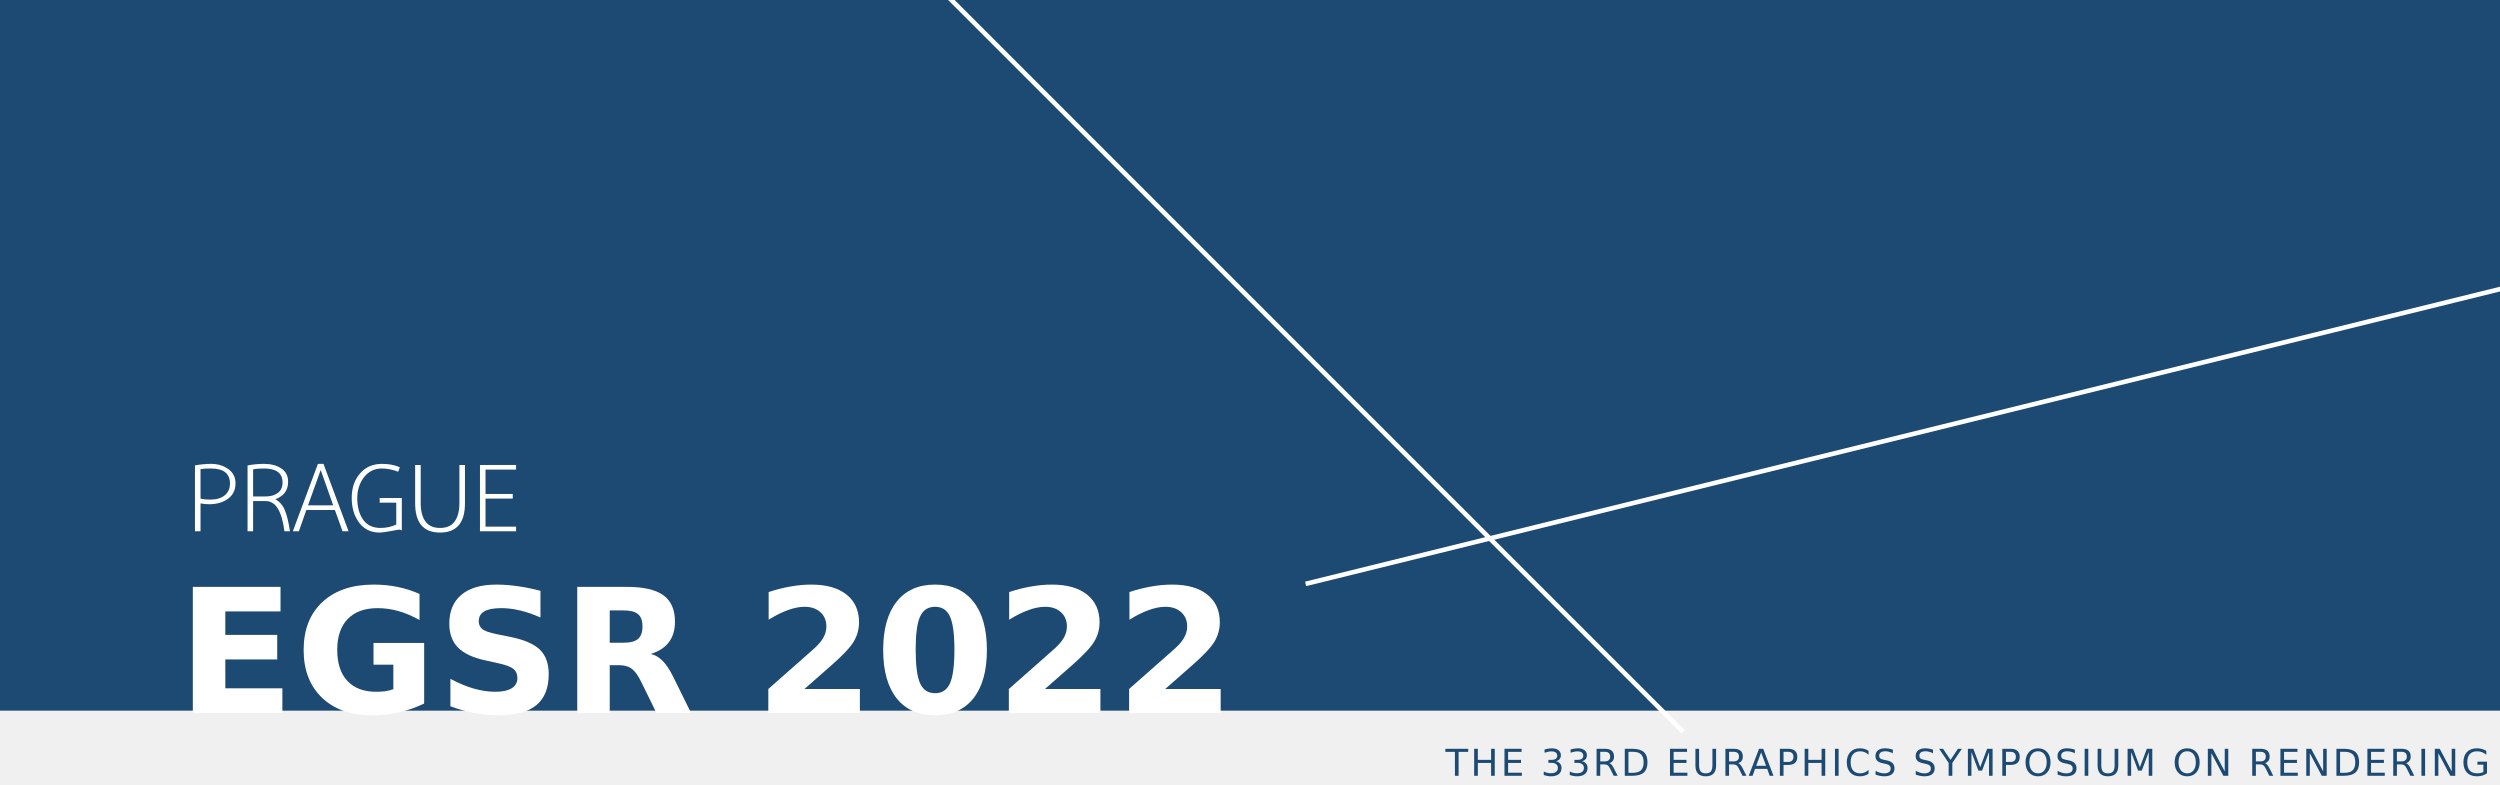
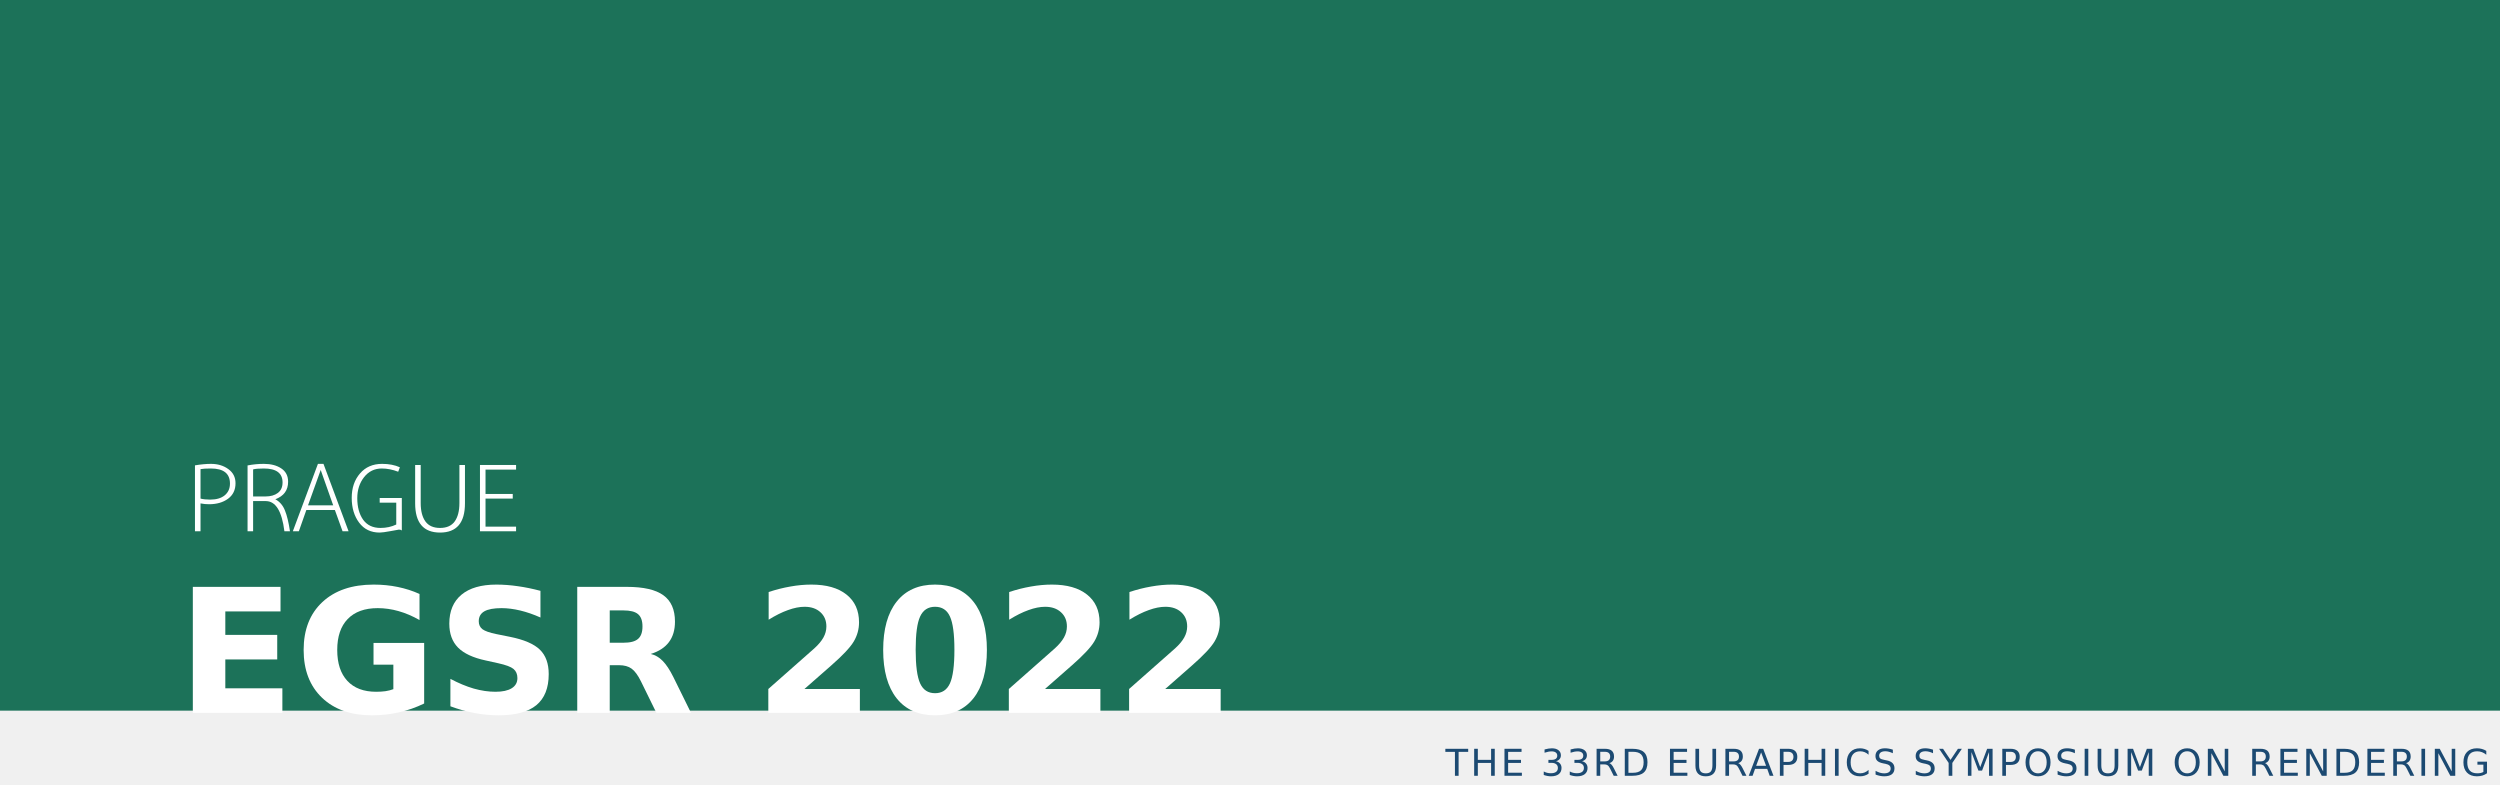
<svg xmlns="http://www.w3.org/2000/svg" id="svg3787" style="fill-rule:evenodd;clip-rule:evenodd;stroke-linecap:square;" xml:space="preserve" version="1.1" viewBox="0 0 1080 339" height="100%" width="100%">
  <defs id="defs3791" />
  <g id="Page-1">
    <g id="CCC">
      <g id="stacs_2021_header_desktop">
        <g id="Group">
-           <rect style="fill:rgb(28,74,114);" height="307" width="1080" y="0" x="0" id="Rectangle" />
-           <path style="fill:none;stroke:white;stroke-width:2px;" d="M726.5,315.5L289.5,-121.5" id="Line" />
-           <path style="fill:none;stroke:white;stroke-width:2px;" d="M565,252L1116,116" id="Line1" />
+           <rect style="fill:#1c7259;fill-opacity:1" height="307" width="1080" y="0" x="0" id="Rectangle" />
          <g transform="matrix(1,0,0,1,-0.2348,0.1072)" id="EGSR2021">
                        
                    </g>
        </g>
        <g transform="matrix(1,0,0,1,-1.764,0.166)" id="THE32NDEUROGRAPHICSSYMPOSIUMONRENDERING">
                    
                </g>
      </g>
    </g>
    <g id="text3797" style="font-style:normal;font-weight:normal;font-size:16px;line-height:1.25;font-family:sans-serif;letter-spacing:0px;word-spacing:0px;fill:#1c4a72;fill-opacity:1;stroke:none" aria-label="THE 33RD EURAPHICS SYMPOSIUM ON RENDERING">
      <path id="path4652" style="letter-spacing:1.06px;fill:#1c4a72;fill-opacity:1" d="m 624.392,323.476 h 9.867 v 1.328 h -4.141 v 10.336 h -1.586 v -10.336 h -4.141 z" />
      <path id="path4654" style="letter-spacing:1.06px;fill:#1c4a72;fill-opacity:1" d="m 636.843,323.476 h 1.578 v 4.781 h 5.734 v -4.781 h 1.578 v 11.664 h -1.578 v -5.555 h -5.734 v 5.555 h -1.578 z" />
      <path id="path4656" style="letter-spacing:1.06px;fill:#1c4a72;fill-opacity:1" d="m 649.934,323.476 h 7.375 v 1.328 h -5.797 v 3.453 h 5.555 v 1.328 h -5.555 v 4.227 h 5.938 v 1.328 h -7.516 z" />
      <path id="path4658" style="letter-spacing:1.06px;fill:#1c4a72;fill-opacity:1" d="m 672.171,328.851 q 1.133,0.242 1.766,1.008 0.641,0.766 0.641,1.891 0,1.727 -1.188,2.672 -1.188,0.945 -3.375,0.945 -0.734,0 -1.516,-0.148 -0.773,-0.141 -1.602,-0.43 v -1.523 q 0.656,0.383 1.438,0.578 0.781,0.195 1.633,0.195 1.484,0 2.258,-0.586 0.781,-0.586 0.781,-1.703 0,-1.031 -0.727,-1.609 -0.719,-0.586 -2.008,-0.586 h -1.359 v -1.297 h 1.422 q 1.164,0 1.781,-0.461 0.617,-0.469 0.617,-1.344 0,-0.898 -0.641,-1.375 -0.633,-0.484 -1.82,-0.484 -0.648,0 -1.391,0.141 -0.742,0.141 -1.633,0.438 v -1.406 q 0.898,-0.25 1.68,-0.375 0.789,-0.125 1.484,-0.125 1.797,0 2.844,0.82 1.047,0.812 1.047,2.203 0,0.969 -0.555,1.641 -0.555,0.664 -1.578,0.922 z" />
      <path id="path4660" style="letter-spacing:1.06px;fill:#1c4a72;fill-opacity:1" d="m 683.411,328.851 q 1.133,0.242 1.766,1.008 0.641,0.766 0.641,1.891 0,1.727 -1.188,2.672 -1.188,0.945 -3.375,0.945 -0.734,0 -1.516,-0.148 -0.773,-0.141 -1.602,-0.43 v -1.523 q 0.656,0.383 1.438,0.578 0.781,0.195 1.633,0.195 1.484,0 2.258,-0.586 0.781,-0.586 0.781,-1.703 0,-1.031 -0.727,-1.609 -0.719,-0.586 -2.008,-0.586 h -1.359 v -1.297 h 1.422 q 1.164,0 1.781,-0.461 0.617,-0.469 0.617,-1.344 0,-0.898 -0.641,-1.375 -0.633,-0.484 -1.82,-0.484 -0.648,0 -1.391,0.141 -0.742,0.141 -1.633,0.438 v -1.406 q 0.898,-0.25 1.68,-0.375 0.789,-0.125 1.484,-0.125 1.797,0 2.844,0.82 1.047,0.812 1.047,2.203 0,0.969 -0.555,1.641 -0.555,0.664 -1.578,0.922 z" />
      <path id="path4662" style="letter-spacing:1.06px;fill:#1c4a72;fill-opacity:1" d="m 695.26,329.672 q 0.508,0.172 0.984,0.734 0.484,0.562 0.969,1.547 l 1.602,3.188 h -1.695 l -1.492,-2.992 q -0.578,-1.172 -1.125,-1.555 -0.539,-0.383 -1.477,-0.383 h -1.719 v 4.93 h -1.578 v -11.664 h 3.562 q 2,0 2.984,0.836 0.984,0.836 0.984,2.523 0,1.102 -0.516,1.828 -0.508,0.727 -1.484,1.008 z m -3.953,-4.898 v 4.141 h 1.984 q 1.141,0 1.719,-0.523 0.586,-0.531 0.586,-1.555 0,-1.023 -0.586,-1.539 -0.578,-0.523 -1.719,-0.523 z" />
      <path id="path4664" style="letter-spacing:1.06px;fill:#1c4a72;fill-opacity:1" d="m 703.484,324.773 v 9.07 h 1.906 q 2.414,0 3.531,-1.094 1.125,-1.094 1.125,-3.453 0,-2.344 -1.125,-3.43 -1.117,-1.094 -3.531,-1.094 z m -1.578,-1.297 h 3.242 q 3.391,0 4.977,1.414 1.586,1.406 1.586,4.406 0,3.016 -1.594,4.43 -1.594,1.414 -4.969,1.414 h -3.242 z" />
      <path id="path4666" style="letter-spacing:1.06px;fill:#1c4a72;fill-opacity:1" d="m 721.432,323.476 h 7.375 v 1.328 h -5.797 v 3.453 h 5.555 v 1.328 h -5.555 v 4.227 h 5.938 v 1.328 h -7.516 z" />
      <path id="path4668" style="letter-spacing:1.06px;fill:#1c4a72;fill-opacity:1" d="m 732.422,323.476 h 1.586 v 7.086 q 0,1.875 0.68,2.703 0.68,0.82 2.203,0.82 1.516,0 2.195,-0.82 0.68,-0.828 0.68,-2.703 v -7.086 h 1.586 v 7.281 q 0,2.281 -1.133,3.445 -1.125,1.164 -3.328,1.164 -2.211,0 -3.344,-1.164 -1.125,-1.164 -1.125,-3.445 z" />
      <path id="path4670" style="letter-spacing:1.06px;fill:#1c4a72;fill-opacity:1" d="m 750.904,329.672 q 0.508,0.172 0.984,0.734 0.484,0.562 0.969,1.547 l 1.602,3.188 h -1.695 l -1.492,-2.992 q -0.578,-1.172 -1.125,-1.555 -0.539,-0.383 -1.477,-0.383 h -1.719 v 4.93 h -1.578 v -11.664 h 3.562 q 2,0 2.984,0.836 0.984,0.836 0.984,2.523 0,1.102 -0.516,1.828 -0.508,0.727 -1.484,1.008 z m -3.953,-4.898 v 4.141 h 1.984 q 1.141,0 1.719,-0.523 0.586,-0.531 0.586,-1.555 0,-1.023 -0.586,-1.539 -0.578,-0.523 -1.719,-0.523 z" />
      <path id="path4672" style="letter-spacing:1.06px;fill:#1c4a72;fill-opacity:1" d="m 760.799,325.031 -2.141,5.805 h 4.289 z m -0.891,-1.555 h 1.789 l 4.445,11.664 h -1.641 l -1.062,-2.992 h -5.258 l -1.062,2.992 h -1.664 z" />
      <path id="path4674" style="letter-spacing:1.06px;fill:#1c4a72;fill-opacity:1" d="m 770.484,324.773 v 4.383 h 1.984 q 1.102,0 1.703,-0.57 0.602,-0.57 0.602,-1.625 0,-1.047 -0.602,-1.617 -0.602,-0.57 -1.703,-0.57 z m -1.578,-1.297 h 3.562 q 1.961,0 2.961,0.891 1.008,0.883 1.008,2.594 0,1.727 -1.008,2.609 -1,0.883 -2.961,0.883 h -1.984 v 4.688 h -1.578 z" />
      <path id="path4676" style="letter-spacing:1.06px;fill:#1c4a72;fill-opacity:1" d="m 779.615,323.476 h 1.578 v 4.781 h 5.734 v -4.781 h 1.578 v 11.664 h -1.578 v -5.555 h -5.734 v 5.555 h -1.578 z" />
      <path id="path4678" style="letter-spacing:1.06px;fill:#1c4a72;fill-opacity:1" d="m 792.706,323.476 h 1.578 v 11.664 h -1.578 z" />
      <path id="path4680" style="letter-spacing:1.06px;fill:#1c4a72;fill-opacity:1" d="m 807.219,324.375 v 1.664 q -0.797,-0.742 -1.703,-1.109 -0.898,-0.367 -1.914,-0.367 -2,0 -3.062,1.227 -1.062,1.219 -1.062,3.531 0,2.305 1.062,3.531 1.062,1.219 3.062,1.219 1.016,0 1.914,-0.367 0.906,-0.367 1.703,-1.109 v 1.648 q -0.828,0.562 -1.758,0.844 -0.922,0.281 -1.953,0.281 -2.648,0 -4.172,-1.617 -1.523,-1.625 -1.523,-4.43 0,-2.812 1.523,-4.43 1.523,-1.625 4.172,-1.625 1.047,0 1.969,0.281 0.93,0.273 1.742,0.828 z" />
      <path id="path4682" style="letter-spacing:1.06px;fill:#1c4a72;fill-opacity:1" d="m 817.709,323.859 v 1.539 q -0.898,-0.43 -1.695,-0.641 -0.797,-0.211 -1.539,-0.211 -1.289,0 -1.992,0.5 -0.695,0.5 -0.695,1.422 0,0.773 0.461,1.172 0.469,0.391 1.766,0.633 l 0.953,0.195 q 1.766,0.336 2.602,1.188 0.844,0.844 0.844,2.266 0,1.695 -1.141,2.57 -1.133,0.875 -3.328,0.875 -0.828,0 -1.766,-0.188 -0.93,-0.188 -1.93,-0.555 v -1.625 q 0.961,0.539 1.883,0.812 0.922,0.273 1.812,0.273 1.352,0 2.086,-0.531 0.734,-0.531 0.734,-1.516 0,-0.859 -0.531,-1.344 -0.523,-0.484 -1.727,-0.727 l -0.961,-0.188 q -1.766,-0.352 -2.555,-1.102 -0.789,-0.75 -0.789,-2.086 0,-1.547 1.086,-2.438 1.094,-0.891 3.008,-0.891 0.82,0 1.672,0.148 0.852,0.148 1.742,0.445 z" />
      <path id="path4684" style="letter-spacing:1.06px;fill:#1c4a72;fill-opacity:1" d="m 835.071,323.859 v 1.539 q -0.898,-0.43 -1.695,-0.641 -0.797,-0.211 -1.539,-0.211 -1.289,0 -1.992,0.5 -0.695,0.5 -0.695,1.422 0,0.773 0.461,1.172 0.469,0.391 1.766,0.633 l 0.953,0.195 q 1.766,0.336 2.602,1.188 0.844,0.844 0.844,2.266 0,1.695 -1.141,2.57 -1.133,0.875 -3.328,0.875 -0.828,0 -1.766,-0.188 -0.93,-0.188 -1.93,-0.555 v -1.625 q 0.961,0.539 1.883,0.812 0.922,0.273 1.812,0.273 1.352,0 2.086,-0.531 0.734,-0.531 0.734,-1.516 0,-0.859 -0.531,-1.344 -0.523,-0.484 -1.727,-0.727 l -0.961,-0.188 q -1.766,-0.352 -2.555,-1.102 -0.789,-0.75 -0.789,-2.086 0,-1.547 1.086,-2.438 1.094,-0.891 3.008,-0.891 0.82,0 1.672,0.148 0.852,0.148 1.742,0.445 z" />
      <path id="path4686" style="letter-spacing:1.06px;fill:#1c4a72;fill-opacity:1" d="m 837.694,323.476 h 1.695 l 3.234,4.797 3.211,-4.797 h 1.695 l -4.125,6.109 v 5.555 h -1.586 v -5.555 z" />
      <path id="path4688" style="letter-spacing:1.06px;fill:#1c4a72;fill-opacity:1" d="m 850.129,323.476 h 2.352 l 2.977,7.938 2.992,-7.938 h 2.352 v 11.664 h -1.539 v -10.242 l -3.008,8 h -1.586 l -3.008,-8 v 10.242 h -1.531 z" />
      <path id="path4690" style="letter-spacing:1.06px;fill:#1c4a72;fill-opacity:1" d="m 866.571,324.773 v 4.383 h 1.984 q 1.102,0 1.703,-0.57 0.602,-0.57 0.602,-1.625 0,-1.047 -0.602,-1.617 -0.602,-0.57 -1.703,-0.57 z m -1.578,-1.297 h 3.562 q 1.961,0 2.961,0.891 1.008,0.883 1.008,2.594 0,1.727 -1.008,2.609 -1,0.883 -2.961,0.883 h -1.984 v 4.688 h -1.578 z" />
      <path id="path4692" style="letter-spacing:1.06px;fill:#1c4a72;fill-opacity:1" d="m 880.436,324.547 q -1.719,0 -2.734,1.281 -1.008,1.281 -1.008,3.492 0,2.203 1.008,3.484 1.016,1.281 2.734,1.281 1.719,0 2.719,-1.281 1.008,-1.281 1.008,-3.484 0,-2.211 -1.008,-3.492 -1,-1.281 -2.719,-1.281 z m 0,-1.281 q 2.453,0 3.922,1.648 1.469,1.641 1.469,4.406 0,2.758 -1.469,4.406 -1.469,1.641 -3.922,1.641 -2.461,0 -3.938,-1.641 -1.469,-1.641 -1.469,-4.406 0,-2.766 1.469,-4.406 1.477,-1.648 3.938,-1.648 z" />
      <path id="path4694" style="letter-spacing:1.06px;fill:#1c4a72;fill-opacity:1" d="m 896.348,323.859 v 1.539 q -0.898,-0.43 -1.695,-0.641 -0.797,-0.211 -1.539,-0.211 -1.289,0 -1.992,0.5 -0.695,0.5 -0.695,1.422 0,0.773 0.461,1.172 0.469,0.391 1.766,0.633 l 0.953,0.195 q 1.766,0.336 2.602,1.188 0.844,0.844 0.844,2.266 0,1.695 -1.141,2.57 -1.133,0.875 -3.328,0.875 -0.828,0 -1.766,-0.188 -0.93,-0.188 -1.93,-0.555 v -1.625 q 0.961,0.539 1.883,0.812 0.922,0.273 1.812,0.273 1.352,0 2.086,-0.531 0.734,-0.531 0.734,-1.516 0,-0.859 -0.531,-1.344 -0.523,-0.484 -1.727,-0.727 l -0.961,-0.188 q -1.766,-0.352 -2.555,-1.102 -0.789,-0.75 -0.789,-2.086 0,-1.547 1.086,-2.438 1.094,-0.891 3.008,-0.891 0.82,0 1.672,0.148 0.852,0.148 1.742,0.445 z" />
      <path id="path4696" style="letter-spacing:1.06px;fill:#1c4a72;fill-opacity:1" d="m 900.572,323.476 h 1.578 v 11.664 h -1.578 z" />
      <path id="path4698" style="letter-spacing:1.06px;fill:#1c4a72;fill-opacity:1" d="m 906.171,323.476 h 1.586 v 7.086 q 0,1.875 0.68,2.703 0.68,0.82 2.203,0.82 1.516,0 2.195,-0.82 0.68,-0.828 0.68,-2.703 v -7.086 h 1.586 v 7.281 q 0,2.281 -1.133,3.445 -1.125,1.164 -3.328,1.164 -2.211,0 -3.344,-1.164 -1.125,-1.164 -1.125,-3.445 z" />
      <path id="path4700" style="letter-spacing:1.06px;fill:#1c4a72;fill-opacity:1" d="m 919.121,323.476 h 2.352 l 2.977,7.938 2.992,-7.938 h 2.352 v 11.664 h -1.539 v -10.242 l -3.008,8 h -1.586 l -3.008,-8 v 10.242 h -1.531 z" />
      <path id="path4702" style="letter-spacing:1.06px;fill:#1c4a72;fill-opacity:1" d="m 944.866,324.547 q -1.719,0 -2.734,1.281 -1.008,1.281 -1.008,3.492 0,2.203 1.008,3.484 1.016,1.281 2.734,1.281 1.719,0 2.719,-1.281 1.008,-1.281 1.008,-3.484 0,-2.211 -1.008,-3.492 -1,-1.281 -2.719,-1.281 z m 0,-1.281 q 2.453,0 3.922,1.648 1.469,1.641 1.469,4.406 0,2.758 -1.469,4.406 -1.469,1.641 -3.922,1.641 -2.461,0 -3.938,-1.641 -1.469,-1.641 -1.469,-4.406 0,-2.766 1.469,-4.406 1.477,-1.648 3.938,-1.648 z" />
      <path id="path4704" style="letter-spacing:1.06px;fill:#1c4a72;fill-opacity:1" d="m 953.786,323.476 h 2.125 l 5.172,9.758 v -9.758 h 1.531 v 11.664 h -2.125 l -5.172,-9.758 v 9.758 h -1.531 z" />
      <path id="path4706" style="letter-spacing:1.06px;fill:#1c4a72;fill-opacity:1" d="m 978.492,329.672 q 0.508,0.172 0.984,0.734 0.484,0.562 0.969,1.547 l 1.602,3.188 h -1.695 l -1.492,-2.992 q -0.578,-1.172 -1.125,-1.555 -0.539,-0.383 -1.477,-0.383 h -1.719 v 4.93 h -1.578 v -11.664 h 3.562 q 2,0 2.984,0.836 0.984,0.836 0.984,2.523 0,1.102 -0.516,1.828 -0.508,0.727 -1.484,1.008 z m -3.953,-4.898 v 4.141 h 1.984 q 1.141,0 1.719,-0.523 0.586,-0.531 0.586,-1.555 0,-1.023 -0.586,-1.539 -0.578,-0.523 -1.719,-0.523 z" />
      <path id="path4708" style="letter-spacing:1.06px;fill:#1c4a72;fill-opacity:1" d="m 985.138,323.476 h 7.375 v 1.328 h -5.797 v 3.453 h 5.555 v 1.328 h -5.555 v 4.227 h 5.938 v 1.328 h -7.516 z" />
      <path id="path4710" style="letter-spacing:1.06px;fill:#1c4a72;fill-opacity:1" d="m 996.307,323.476 h 2.125 l 5.172,9.758 v -9.758 h 1.531 v 11.664 h -2.125 l -5.172,-9.758 v 9.758 h -1.531 z" />
      <path id="path4712" style="letter-spacing:1.06px;fill:#1c4a72;fill-opacity:1" d="m 1010.914,324.773 v 9.07 h 1.906 q 2.414,0 3.531,-1.094 1.125,-1.094 1.125,-3.453 0,-2.344 -1.125,-3.43 -1.117,-1.094 -3.531,-1.094 z m -1.578,-1.297 h 3.242 q 3.391,0 4.977,1.414 1.586,1.406 1.586,4.406 0,3.016 -1.594,4.43 -1.594,1.414 -4.969,1.414 h -3.242 z" />
      <path id="path4714" style="letter-spacing:1.06px;fill:#1c4a72;fill-opacity:1" d="m 1022.716,323.476 h 7.375 v 1.328 h -5.797 v 3.453 h 5.555 v 1.328 h -5.555 v 4.227 h 5.938 v 1.328 h -7.516 z" />
      <path id="path4716" style="letter-spacing:1.06px;fill:#1c4a72;fill-opacity:1" d="m 1039.417,329.672 q 0.508,0.172 0.984,0.734 0.484,0.562 0.969,1.547 l 1.601,3.188 h -1.695 l -1.492,-2.992 q -0.578,-1.172 -1.125,-1.555 -0.539,-0.383 -1.476,-0.383 h -1.719 v 4.93 h -1.578 v -11.664 h 3.562 q 2,0 2.984,0.836 0.984,0.836 0.984,2.523 0,1.102 -0.516,1.828 -0.508,0.727 -1.484,1.008 z m -3.953,-4.898 v 4.141 h 1.984 q 1.141,0 1.719,-0.523 0.586,-0.531 0.586,-1.555 0,-1.023 -0.586,-1.539 -0.578,-0.523 -1.719,-0.523 z" />
      <path id="path4718" style="letter-spacing:1.06px;fill:#1c4a72;fill-opacity:1" d="m 1046.063,323.476 h 1.578 v 11.664 h -1.578 z" />
      <path id="path4720" style="letter-spacing:1.06px;fill:#1c4a72;fill-opacity:1" d="m 1051.841,323.476 h 2.125 l 5.172,9.758 v -9.758 h 1.531 v 11.664 h -2.125 l -5.172,-9.758 v 9.758 h -1.531 z" />
      <path id="path4722" style="letter-spacing:1.06px;fill:#1c4a72;fill-opacity:1" d="m 1072.823,333.476 v -3.133 h -2.578 v -1.297 h 4.141 v 5.008 q -0.914,0.648 -2.016,0.984 -1.102,0.328 -2.352,0.328 -2.734,0 -4.281,-1.594 -1.539,-1.602 -1.539,-4.453 0,-2.859 1.539,-4.453 1.547,-1.602 4.281,-1.602 1.141,0 2.164,0.281 1.031,0.281 1.898,0.828 v 1.68 q -0.875,-0.742 -1.859,-1.117 -0.984,-0.375 -2.07,-0.375 -2.141,0 -3.219,1.195 -1.07,1.195 -1.07,3.562 0,2.359 1.07,3.555 1.078,1.195 3.219,1.195 0.836,0 1.492,-0.141 0.656,-0.148 1.18,-0.453 z" />
    </g>
    <g id="text4606" style="font-style:normal;font-weight:normal;font-size:40px;line-height:1.25;font-family:sans-serif;letter-spacing:0px;word-spacing:0px;fill:#ffffff;fill-opacity:1;stroke:none" aria-label="EGSR 2022">
      <path id="path4725" style="font-style:normal;font-variant:normal;font-weight:bold;font-stretch:normal;font-size:74.667px;font-family:sans-serif;-inkscape-font-specification:'sans-serif Bold';fill:#ffffff;fill-opacity:1" d="M 83.303,253.526 H 121.183 V 264.136 H 97.339 v 10.135 h 22.422 v 10.609 H 97.339 v 12.469 h 24.646 v 10.609 H 83.303 Z" />
      <path id="path4727" style="font-style:normal;font-variant:normal;font-weight:bold;font-stretch:normal;font-size:74.667px;font-family:sans-serif;-inkscape-font-specification:'sans-serif Bold';fill:#ffffff;fill-opacity:1" d="m 183.235,303.912 q -5.25,2.552 -10.901,3.828 -5.651,1.276 -11.667,1.276 -13.599,0 -21.547,-7.583 -7.948,-7.62 -7.948,-20.635 0,-13.161 8.094,-20.708 8.094,-7.547 22.167,-7.547 5.432,0 10.391,1.021 4.995,1.021 9.406,3.026 v 11.266 q -4.557,-2.589 -9.078,-3.865 -4.484,-1.276 -9.005,-1.276 -8.385,0 -12.943,4.703 -4.521,4.667 -4.521,13.38 0,8.641 4.375,13.344 4.375,4.703 12.432,4.703 2.188,0 4.047,-0.255 1.896,-0.292 3.391,-0.875 v -10.573 h -8.568 v -9.406 h 21.875 z" />
      <path id="path4729" style="font-style:normal;font-variant:normal;font-weight:bold;font-stretch:normal;font-size:74.667px;font-family:sans-serif;-inkscape-font-specification:'sans-serif Bold';fill:#ffffff;fill-opacity:1" d="m 233.475,255.24 v 11.521 q -4.484,-2.005 -8.75,-3.026 -4.266,-1.021 -8.057,-1.021 -5.031,0 -7.438,1.385 -2.406,1.385 -2.406,4.302 0,2.188 1.604,3.427 1.641,1.203 5.906,2.078 l 5.979,1.203 q 9.078,1.823 12.906,5.542 3.828,3.719 3.828,10.573 0,9.005 -5.359,13.417 -5.323,4.375 -16.297,4.375 -5.177,0 -10.391,-0.984 -5.214,-0.984 -10.427,-2.917 v -11.849 q 5.214,2.771 10.062,4.193 4.885,1.385 9.406,1.385 4.594,0 7.036,-1.531 2.443,-1.531 2.443,-4.375 0,-2.552 -1.677,-3.938 -1.641,-1.385 -6.599,-2.479 l -5.432,-1.203 q -8.167,-1.75 -11.958,-5.578 -3.755,-3.828 -3.755,-10.318 0,-8.13 5.25,-12.505 5.25,-4.375 15.094,-4.375 4.484,0 9.224,0.693 4.74,0.656 9.807,2.005 z" />
      <path id="path4731" style="font-style:normal;font-variant:normal;font-weight:bold;font-stretch:normal;font-size:74.667px;font-family:sans-serif;-inkscape-font-specification:'sans-serif Bold';fill:#ffffff;fill-opacity:1" d="m 269.313,277.662 q 4.411,0 6.307,-1.641 1.932,-1.641 1.932,-5.396 0,-3.719 -1.932,-5.323 -1.896,-1.604 -6.307,-1.604 h -5.906 v 13.964 z m -5.906,9.698 v 20.599 h -14.036 v -54.432 h 21.438 q 10.755,0 15.75,3.609 5.031,3.609 5.031,11.411 0,5.396 -2.625,8.859 -2.589,3.464 -7.839,5.104 2.88,0.656 5.141,2.99 2.297,2.297 4.63,7 l 7.62,15.458 h -14.948 l -6.635,-13.526 q -2.005,-4.083 -4.083,-5.578 -2.042,-1.495 -5.469,-1.495 z" />
      <path id="path4733" style="font-style:normal;font-variant:normal;font-weight:bold;font-stretch:normal;font-size:74.667px;font-family:sans-serif;-inkscape-font-specification:'sans-serif Bold';fill:#ffffff;fill-opacity:1" d="m 347.516,297.641 h 23.953 v 10.318 h -39.557 v -10.318 l 19.87,-17.536 q 2.661,-2.406 3.938,-4.703 1.276,-2.297 1.276,-4.776 0,-3.828 -2.589,-6.161 -2.552,-2.333 -6.818,-2.333 -3.281,0 -7.182,1.422 -3.901,1.385 -8.349,4.156 v -11.958 q 4.74,-1.568 9.37,-2.37 4.63,-0.839 9.078,-0.839 9.771,0 15.167,4.302 5.432,4.302 5.432,11.995 0,4.448 -2.297,8.312 -2.297,3.828 -9.661,10.281 z" />
      <path id="path4735" style="font-style:normal;font-variant:normal;font-weight:bold;font-stretch:normal;font-size:74.667px;font-family:sans-serif;-inkscape-font-specification:'sans-serif Bold';fill:#ffffff;fill-opacity:1" d="m 412.303,280.688 q 0,-10.208 -1.932,-14.365 -1.896,-4.193 -6.417,-4.193 -4.521,0 -6.453,4.193 -1.932,4.156 -1.932,14.365 0,10.318 1.932,14.547 1.932,4.229 6.453,4.229 4.484,0 6.417,-4.229 1.932,-4.229 1.932,-14.547 z m 14.036,0.109 q 0,13.526 -5.833,20.891 -5.833,7.328 -16.552,7.328 -10.755,0 -16.589,-7.328 -5.833,-7.365 -5.833,-20.891 0,-13.562 5.833,-20.891 5.833,-7.365 16.589,-7.365 10.719,0 16.552,7.365 5.833,7.328 5.833,20.891 z" />
      <path id="path4737" style="font-style:normal;font-variant:normal;font-weight:bold;font-stretch:normal;font-size:74.667px;font-family:sans-serif;-inkscape-font-specification:'sans-serif Bold';fill:#ffffff;fill-opacity:1" d="m 451.423,297.641 h 23.953 v 10.318 h -39.557 v -10.318 l 19.87,-17.536 q 2.661,-2.406 3.938,-4.703 1.276,-2.297 1.276,-4.776 0,-3.828 -2.589,-6.161 -2.552,-2.333 -6.818,-2.333 -3.281,0 -7.182,1.422 -3.901,1.385 -8.349,4.156 v -11.958 q 4.74,-1.568 9.37,-2.37 4.63,-0.839 9.078,-0.839 9.771,0 15.167,4.302 5.432,4.302 5.432,11.995 0,4.448 -2.297,8.312 -2.297,3.828 -9.661,10.281 z" />
      <path id="path4739" style="font-style:normal;font-variant:normal;font-weight:bold;font-stretch:normal;font-size:74.667px;font-family:sans-serif;-inkscape-font-specification:'sans-serif Bold';fill:#ffffff;fill-opacity:1" d="m 503.376,297.641 h 23.953 v 10.318 h -39.557 v -10.318 l 19.87,-17.536 q 2.661,-2.406 3.938,-4.703 1.276,-2.297 1.276,-4.776 0,-3.828 -2.589,-6.161 -2.552,-2.333 -6.818,-2.333 -3.281,0 -7.182,1.422 -3.901,1.385 -8.349,4.156 v -11.958 q 4.74,-1.568 9.37,-2.37 4.63,-0.839 9.078,-0.839 9.771,0 15.167,4.302 5.432,4.302 5.432,11.995 0,4.448 -2.297,8.312 -2.297,3.828 -9.661,10.281 z" />
    </g>
    <g id="text4612" style="font-style:normal;font-weight:normal;font-size:40px;line-height:1.25;font-family:sans-serif;letter-spacing:0px;word-spacing:0px;fill:#000000;fill-opacity:1;stroke:none" aria-label="PRAGUE">
      <path id="path4742" style="font-style:normal;font-variant:normal;font-weight:normal;font-stretch:normal;font-family:Laksaman;-inkscape-font-specification:Laksaman;fill:#ffffff;fill-opacity:1" d="m 91.144,200.39 q 4.44,0 7.52,2.28 3.08,2.24 3.08,6.08 0,4.32 -3.24,6.72 -3.24,2.36 -8.2,2.36 -1.88,0 -3.68,-0.36 v 12.04 h -2.4 v -28.48 q 3.84,-0.64 6.92,-0.64 z m 8.2,8.52 q 0,-6.52 -8.24,-6.52 -3.08,0 -4.48,0.28 v 12.72 q 1.68,0.44 4.16,0.44 4.04,0 6.28,-1.84 2.28,-1.88 2.28,-5.08 z" />
      <path id="path4744" style="font-style:normal;font-variant:normal;font-weight:normal;font-stretch:normal;font-family:Laksaman;-inkscape-font-specification:Laksaman;fill:#ffffff;fill-opacity:1" d="m 113.984,200.39 q 4.6,0 7.52,1.96 2.96,1.96 2.96,5.76 0,5.52 -5.52,7.56 2.88,1.6 4.16,4.88 1.32,3.24 2.16,8.96 h -2.4 q -1.64,-13.04 -8.04,-13.04 h -5.48 v 13.04 h -2.4 v -28.44 q 3.48,-0.68 7.04,-0.68 z m 0.68,14.08 q 3.36,0 5.36,-1.52 2.04,-1.52 2.04,-4.52 0,-6.04 -8.08,-6.04 -3.32,0 -4.64,0.4 v 11.68 z" />
      <path id="path4746" style="font-style:normal;font-variant:normal;font-weight:normal;font-stretch:normal;font-family:Laksaman;-inkscape-font-specification:Laksaman;fill:#ffffff;fill-opacity:1" d="m 150.584,229.51 h -2.6 l -3.32,-9.2 h -12.32 l -3.24,9.2 h -2.6 l 10.84,-29.12 h 2.4 z m -6.64,-11.2 -5.4,-15.28 -5.48,15.28 z" />
      <path id="path4748" style="font-style:normal;font-variant:normal;font-weight:normal;font-stretch:normal;font-family:Laksaman;-inkscape-font-specification:Laksaman;fill:#ffffff;fill-opacity:1" d="m 164.024,230.07 q -5.68,0 -8.88,-4.28 -3.2,-4.28 -3.2,-10.68 0,-6.44 3.56,-10.56 3.56,-4.16 9.56,-4.16 4.44,0 7.68,1.48 l -0.72,1.92 q -3.64,-1.4 -7.08,-1.4 -4.72,0 -7.68,3.76 -2.92,3.76 -2.92,9.04 0,5.72 2.52,9.32 2.56,3.56 7.52,3.56 3.72,0 6.8,-1.48 v -9.44 h -7.16 v -2 h 9.56 v 14 q -0.48,-0.36 -1.24,-0.36 l -3.56,0.64 q -3.44,0.64 -4.76,0.64 z" />
      <path id="path4750" style="font-style:normal;font-variant:normal;font-weight:normal;font-stretch:normal;font-family:Laksaman;-inkscape-font-specification:Laksaman;fill:#ffffff;fill-opacity:1" d="m 200.864,217.43 q 0,12.64 -10.76,12.64 -10.76,0 -10.76,-12.64 v -16.56 h 2.4 v 16.48 q 0,5.08 2.04,7.92 2.04,2.8 6.32,2.8 4.28,0 6.32,-2.8 2.04,-2.84 2.04,-7.92 v -16.48 h 2.4 z" />
      <path id="path4752" style="font-style:normal;font-variant:normal;font-weight:normal;font-stretch:normal;font-family:Laksaman;-inkscape-font-specification:Laksaman;fill:#ffffff;fill-opacity:1" d="m 222.944,229.51 h -15.6 v -28.64 h 15.6 v 2 h -13.2 v 10.52 h 11.76 v 2 h -11.76 v 12.12 h 13.2 z" />
    </g>
  </g>
</svg>
